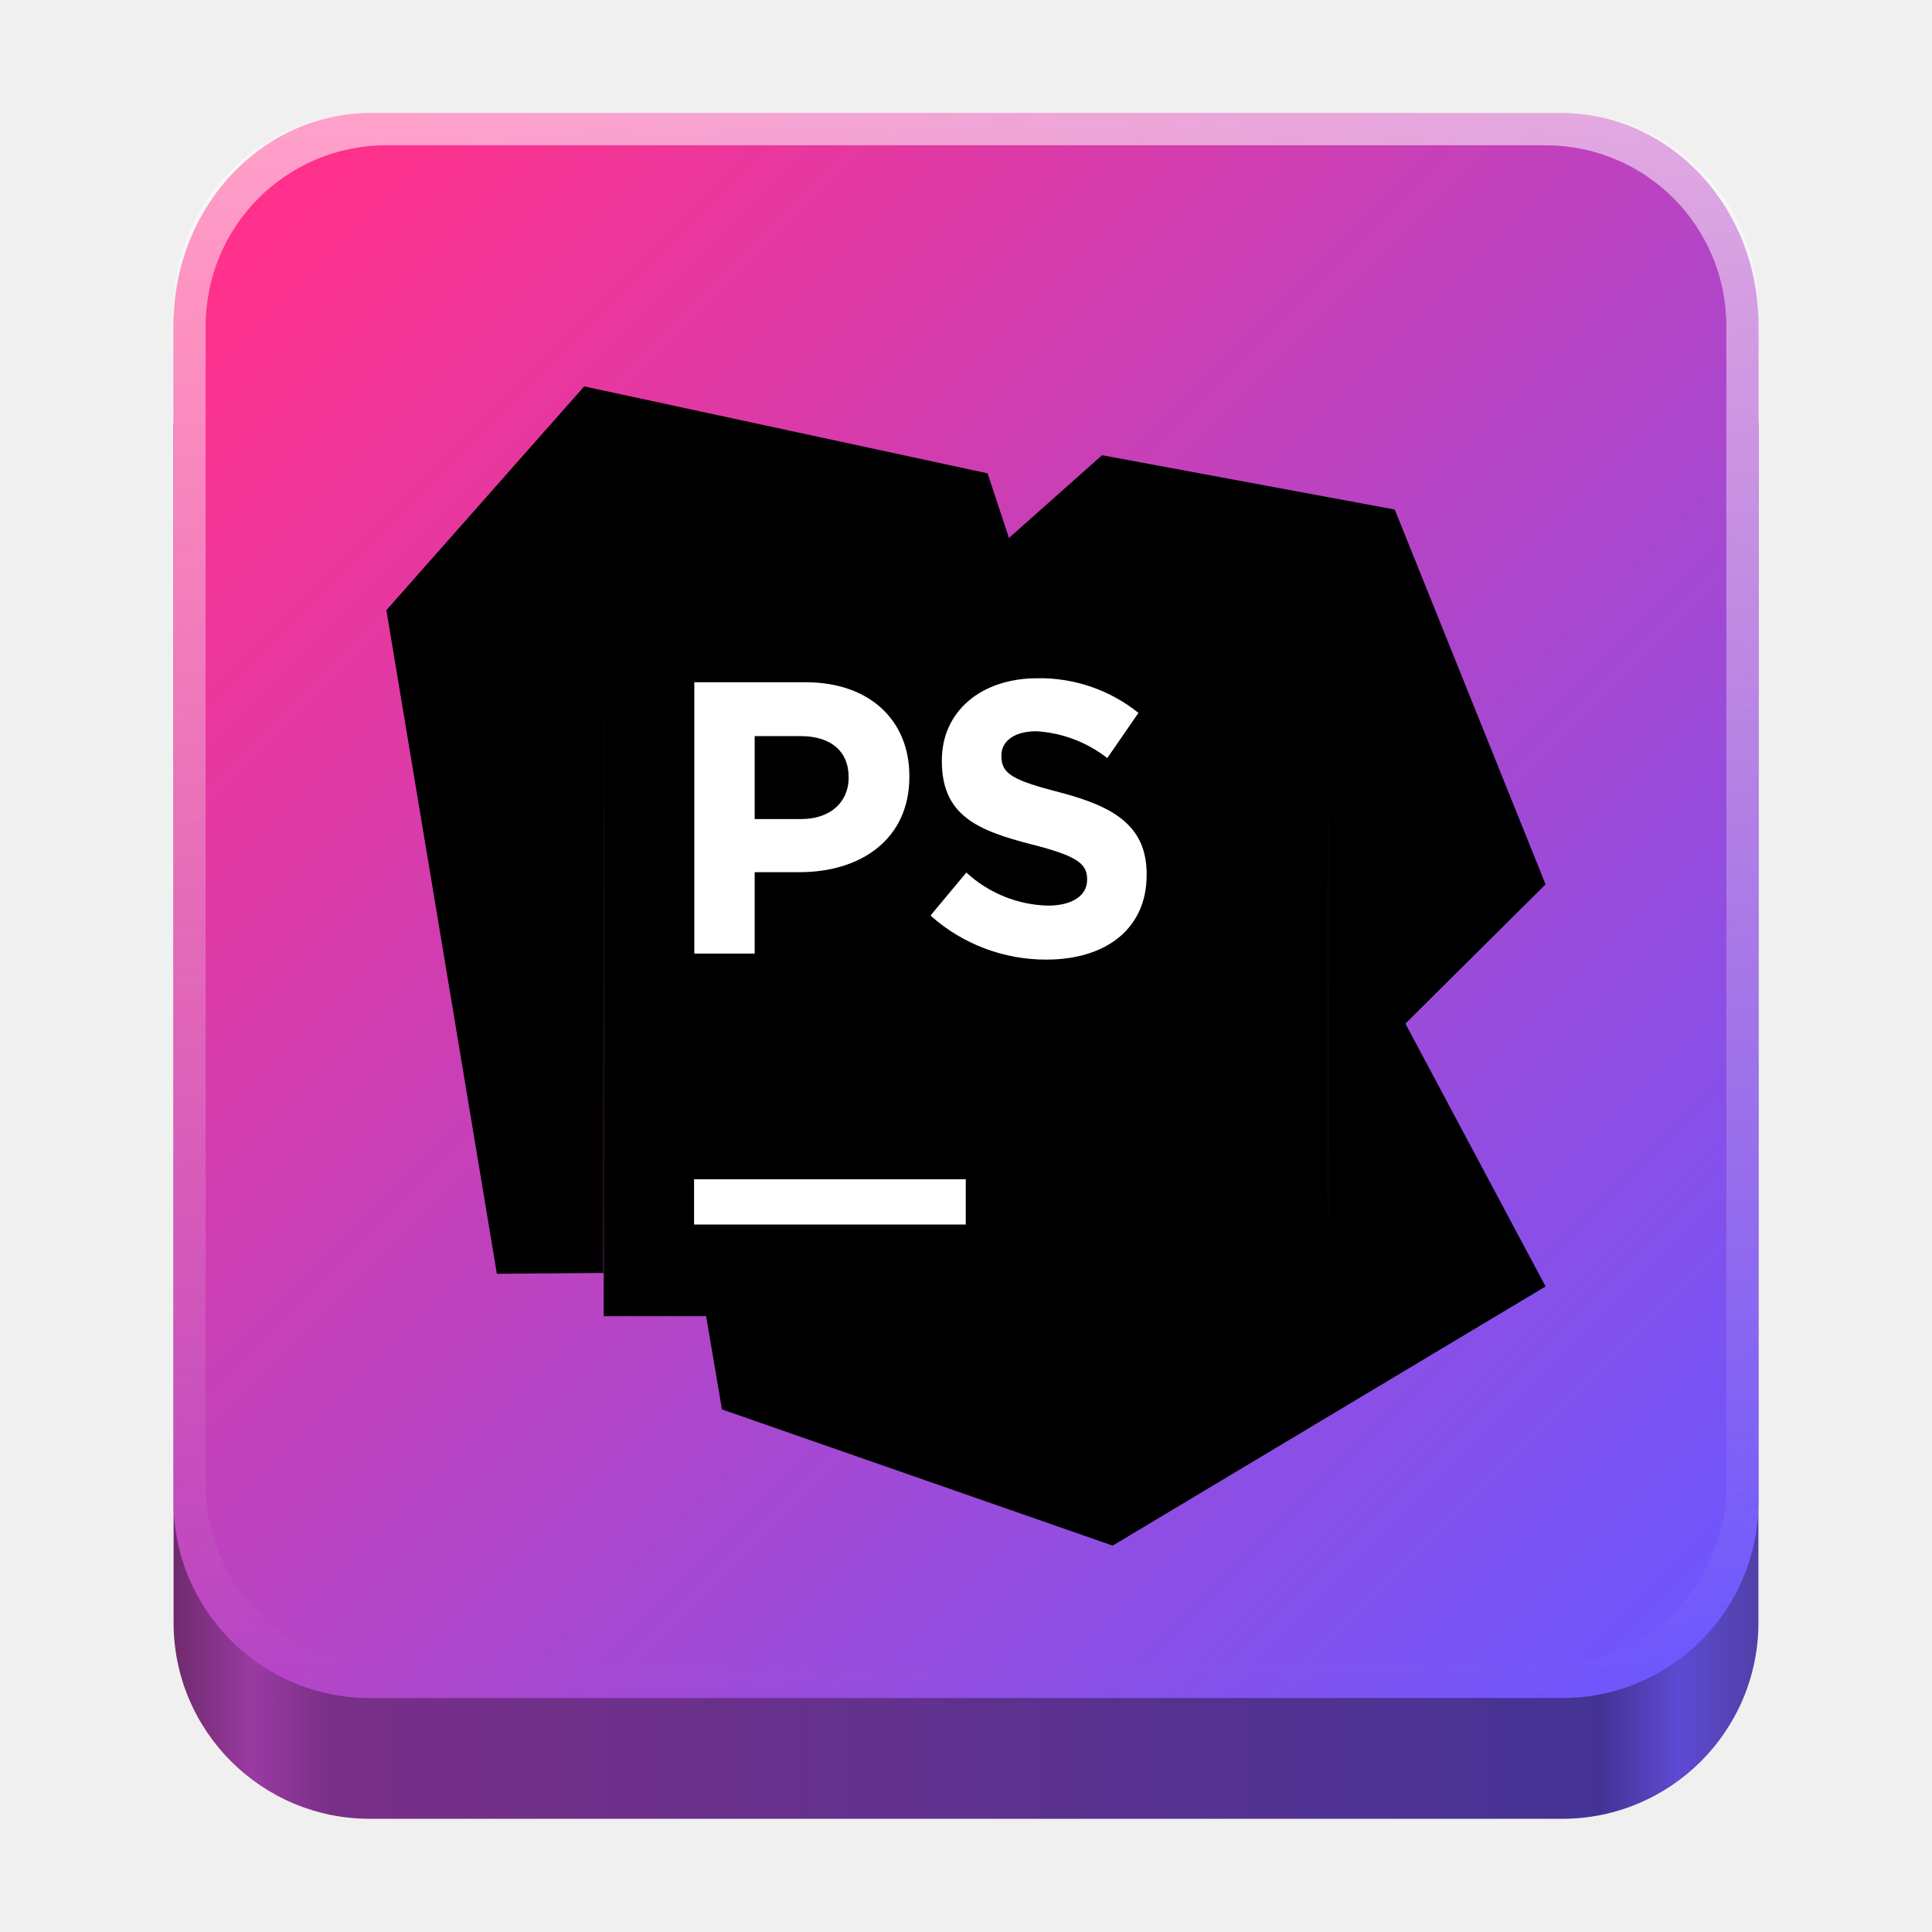
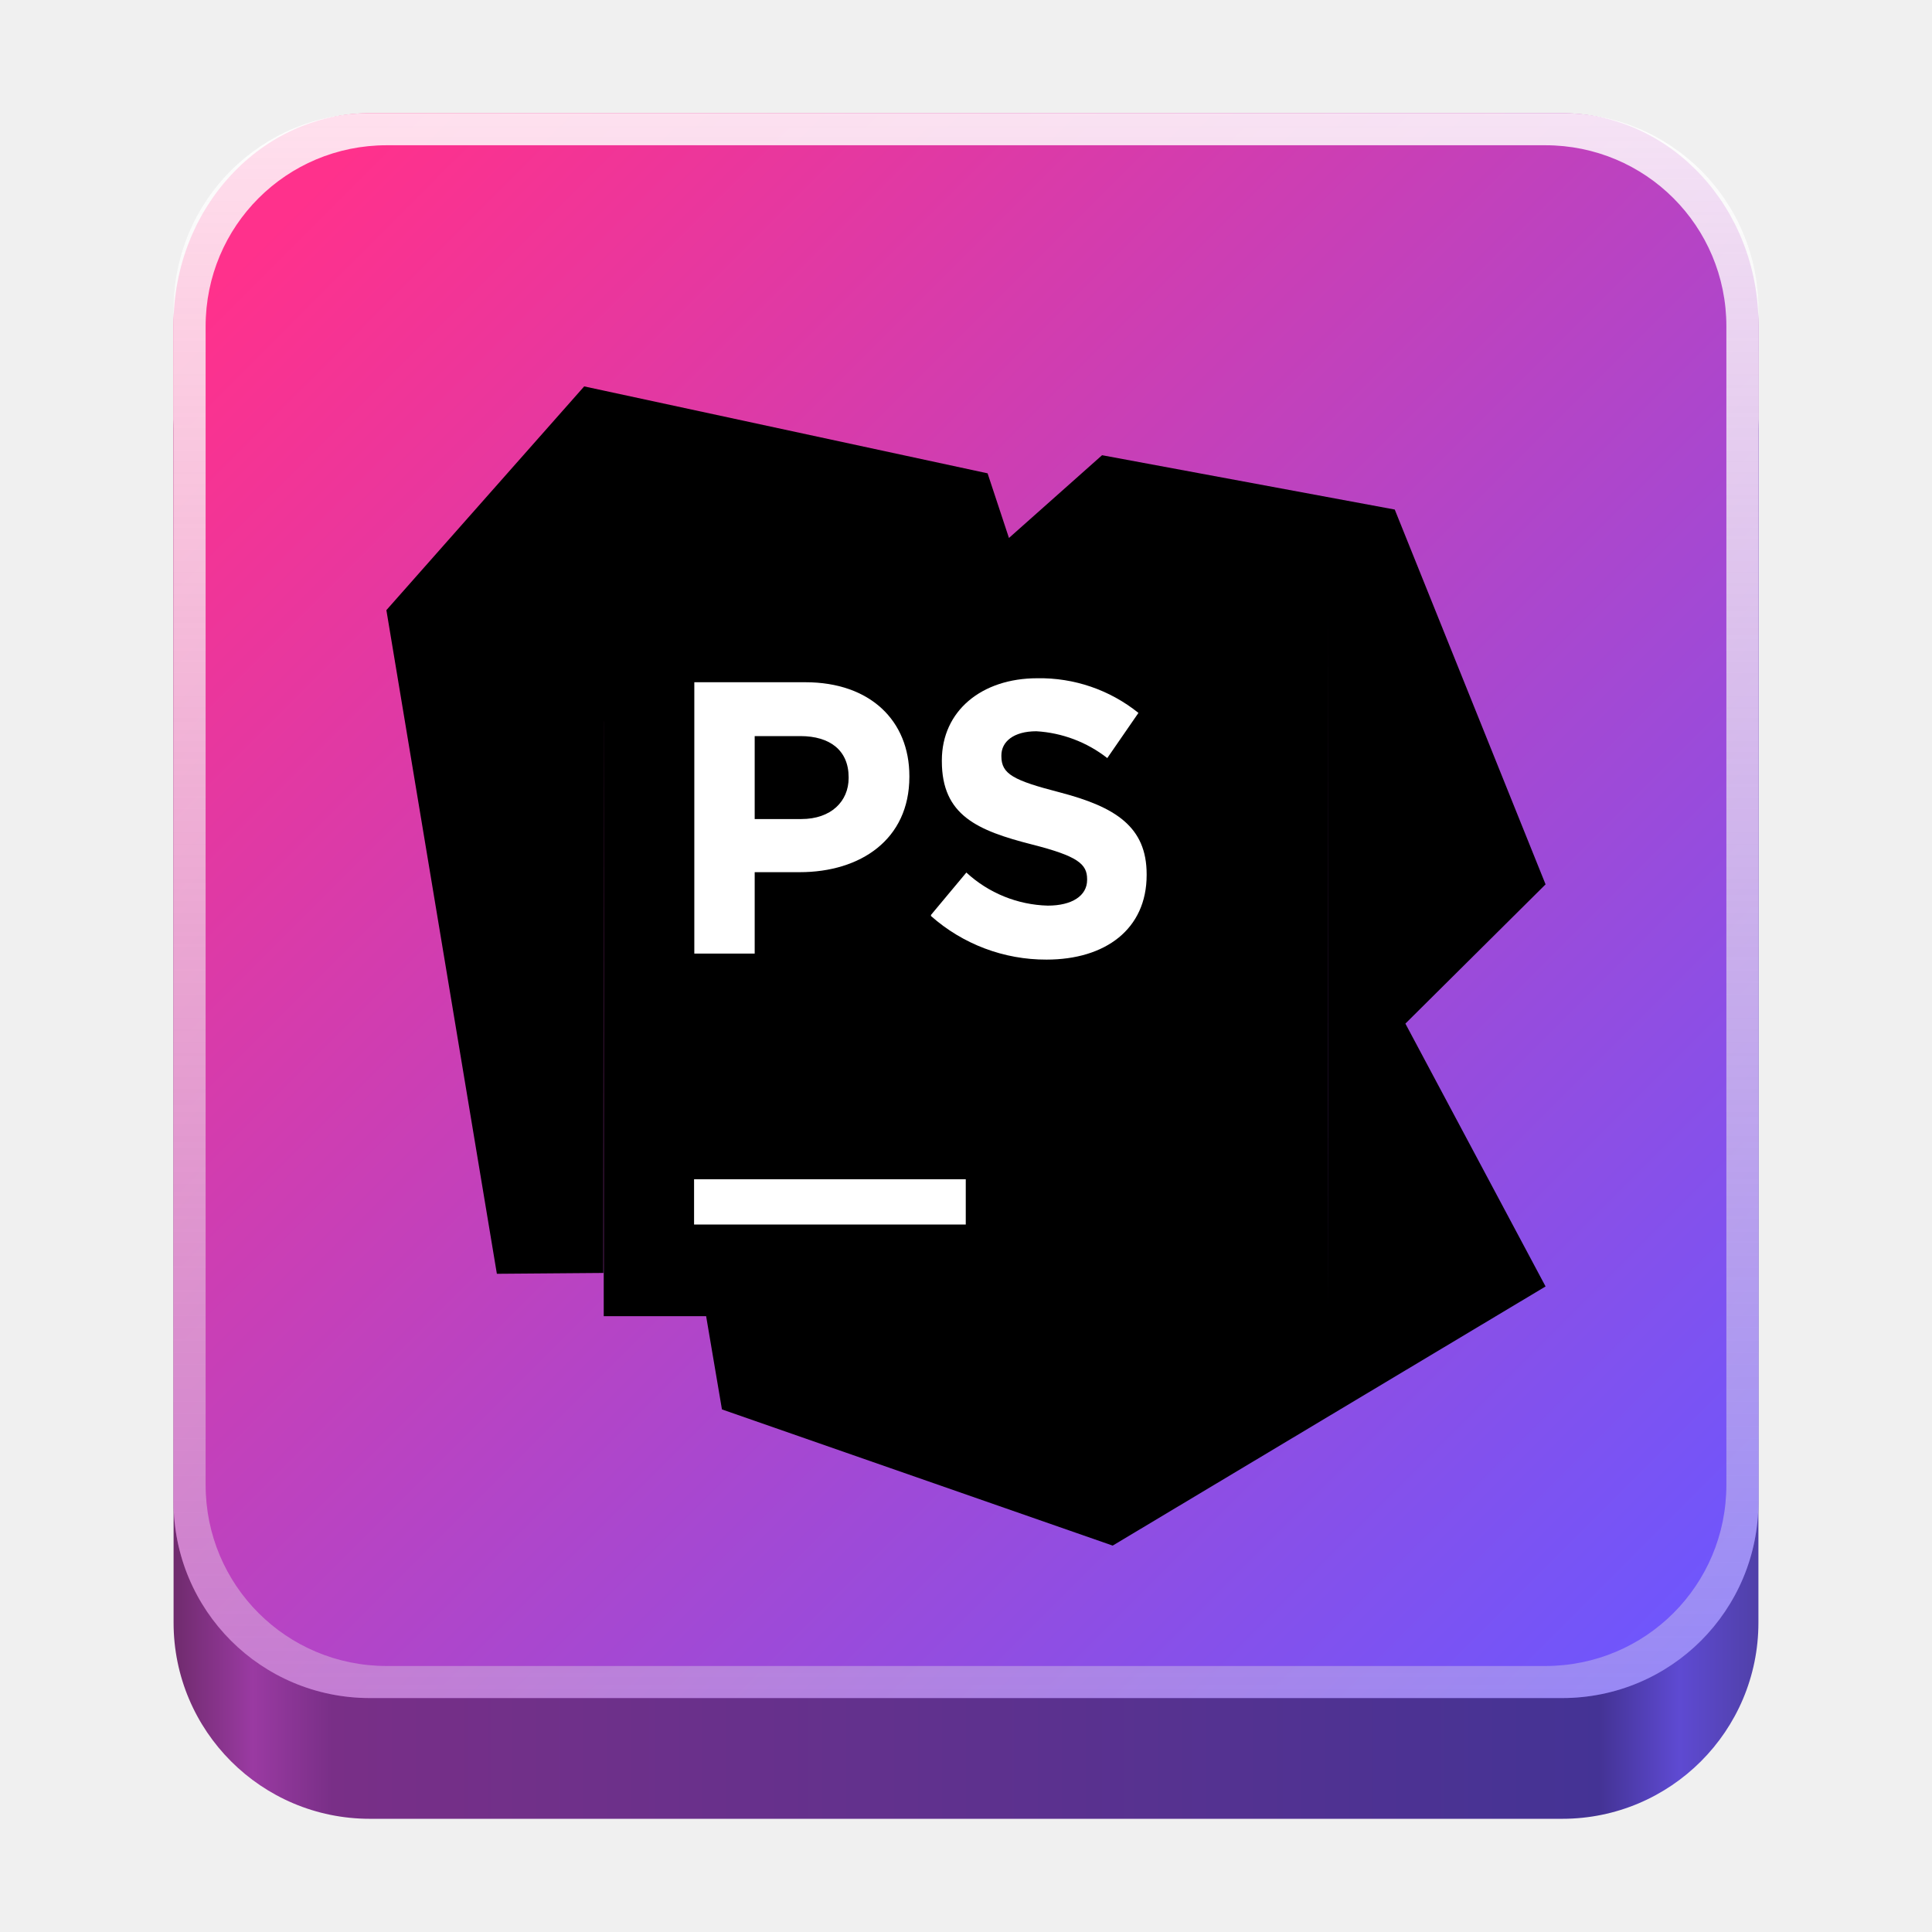
<svg xmlns="http://www.w3.org/2000/svg" xmlns:xlink="http://www.w3.org/1999/xlink" width="128" height="128" viewBox="0 0 128 128" version="1.1" id="svg5" xml:space="preserve">
  <defs id="defs2">
    <linearGradient id="linearGradient11616">
      <stop style="stop-color:#ff318c;stop-opacity:1" offset="0" id="stop11612" />
      <stop style="stop-color:#6b57ff;stop-opacity:1" offset="1" id="stop11614" />
    </linearGradient>
    <linearGradient id="linearGradient404">
-       <stop style="stop-color:#e6e6e6;stop-opacity:0;" offset="0" id="stop400" />
-       <stop style="stop-color:#ffffff;stop-opacity:0.545;" offset="1" id="stop402" />
+       <stop style="stop-color:#e6e6e6;stop-opacity:0.347;" offset="0" id="stop400" />
+       <stop style="stop-color:#ffffff;stop-opacity:0.85;" offset="1" id="stop402" />
    </linearGradient>
    <linearGradient y2="236" x2="96" y1="236" x1="32" gradientTransform="translate(604.8168,170.5864)" gradientUnits="userSpaceOnUse" id="linearGradient1099" xlink:href="#linearGradient1036" />
    <linearGradient id="linearGradient1036">
      <stop id="stop1032" offset="0" style="stop-color:#d5d3cf;stop-opacity:1;" />
      <stop id="stop1034" offset="1" style="stop-color:#f6f5f4;stop-opacity:1" />
    </linearGradient>
    <radialGradient r="32" fy="-76" fx="-244" cy="-76" cx="-244" gradientTransform="matrix(0.8833333,0,0,0.8833333,-460.3502,463.1197)" gradientUnits="userSpaceOnUse" id="radialGradient1103" xlink:href="#linearGradient1069" />
    <linearGradient id="linearGradient1069">
      <stop id="stop1065" offset="0" style="stop-color:#d5d3cf;stop-opacity:1" />
      <stop id="stop1067-1" offset="1" style="stop-color:#949390;stop-opacity:1" />
    </linearGradient>
    <linearGradient gradientUnits="userSpaceOnUse" y2="232" x2="64" y1="262.5" x1="64" id="linearGradient1027" xlink:href="#linearGradient1025" gradientTransform="translate(-470.5864,432.8168)" />
    <linearGradient id="linearGradient1025">
      <stop id="stop1021" offset="0" style="stop-color:#9a9996;stop-opacity:1" />
      <stop id="stop1023" offset="1" style="stop-color:#77767b;stop-opacity:1" />
    </linearGradient>
    <clipPath clipPathUnits="userSpaceOnUse" id="clipPath1609-7">
      <path id="path1611-5" d="m 252,116 28,-28 v -8 h -36 v 36 z" style="fill:#e74747;stroke:none;stroke-width:0.25px;stroke-linecap:butt;stroke-linejoin:miter;stroke-opacity:1" />
    </clipPath>
    <linearGradient id="linearGradient8241">
      <stop style="stop-color:#6f2b6d;stop-opacity:1;" offset="0" id="stop8237" />
      <stop style="stop-color:#9a3aa2;stop-opacity:1;" offset="0.05" id="stop9349" />
      <stop style="stop-color:#792f87;stop-opacity:1;" offset="0.1" id="stop21746" />
      <stop style="stop-color:#443395;stop-opacity:1;" offset="0.9" id="stop21940" />
      <stop style="stop-color:#5e4ad2;stop-opacity:1;" offset="0.95" id="stop9351" />
      <stop style="stop-color:#5040a8;stop-opacity:1;" offset="1" id="stop8239" />
    </linearGradient>
    <radialGradient r="32" fy="-76" fx="-244" cy="-76" cx="-244" gradientTransform="matrix(0.8833333,0,0,0.8833333,-460.3502,463.1197)" gradientUnits="userSpaceOnUse" id="radialGradient1103-5" xlink:href="#linearGradient1069" />
    <clipPath clipPathUnits="userSpaceOnUse" id="clipPath1609-7-7">
      <path id="path1611-5-0" d="m 252,116 28,-28 v -8 h -36 v 36 z" style="fill:#e74747;stroke:none;stroke-width:0.25px;stroke-linecap:butt;stroke-linejoin:miter;stroke-opacity:1" />
    </clipPath>
    <clipPath clipPathUnits="userSpaceOnUse" id="clipPath744">
      <rect style="fill:#1e88e5;fill-opacity:1;stroke-width:0.265" id="rect746" width="541.867" height="541.867" x="0" y="1.5987212e-14" rx="79.375" ry="79.375" />
    </clipPath>
    <clipPath clipPathUnits="userSpaceOnUse" id="clipPath62">
      <rect style="fill:#1e88e5;fill-opacity:1;stroke-width:0.265" id="rect64" width="541.867" height="541.867" x="2.2507105e-05" y="-0.422" rx="79.375" ry="79.375" />
    </clipPath>
    <linearGradient xlink:href="#linearGradient8241" id="linearGradient8243" x1="11.5" y1="120.5" x2="116.5" y2="120.5" gradientUnits="userSpaceOnUse" />
    <radialGradient r="32" fy="-76" fx="-244" cy="-76" cx="-244" gradientTransform="matrix(0.8833333,0,0,0.8833333,-460.3502,463.1197)" gradientUnits="userSpaceOnUse" id="radialGradient1103-6" xlink:href="#linearGradient1069" />
    <clipPath clipPathUnits="userSpaceOnUse" id="clipPath1609-7-2">
      <path id="path1611-5-3" d="m 252,116 28,-28 v -8 h -36 v 36 z" style="fill:#e74747;stroke:none;stroke-width:0.25px;stroke-linecap:butt;stroke-linejoin:miter;stroke-opacity:1" />
    </clipPath>
    <radialGradient r="32" fy="-76" fx="-244" cy="-76" cx="-244" gradientTransform="matrix(0.8833333,0,0,0.8833333,-460.3502,463.1197)" gradientUnits="userSpaceOnUse" id="radialGradient1103-56" xlink:href="#linearGradient1069" />
    <clipPath clipPathUnits="userSpaceOnUse" id="clipPath1609-7-0">
      <path id="path1611-5-9" d="m 252,116 28,-28 v -8 h -36 v 36 z" style="fill:#e74747;stroke:none;stroke-width:0.25px;stroke-linecap:butt;stroke-linejoin:miter;stroke-opacity:1" />
    </clipPath>
    <clipPath clipPathUnits="userSpaceOnUse" id="clipPath37">
      <rect style="fill:#1a1a1a;fill-opacity:1;stroke-width:0.265" id="rect39" width="541.867" height="541.867" x="-2.6626146e-06" y="3.241" rx="79.375" ry="79.375" />
    </clipPath>
    <clipPath clipPathUnits="userSpaceOnUse" id="clipPath22042">
      <rect style="fill:#333333;fill-opacity:1;stroke-width:0.013" id="rect22044" width="27.32" height="27.484" x="166.968" y="105.404" rx="4.002" ry="4.026" />
    </clipPath>
    <clipPath clipPathUnits="userSpaceOnUse" id="clipPath1039">
      <rect style="fill:#b3b3b3;fill-opacity:1;stroke-width:0.265" id="rect1041" width="541.867" height="541.867" x="2.5931527e-05" y="-0" rx="79.375" ry="79.375" />
    </clipPath>
    <clipPath clipPathUnits="userSpaceOnUse" id="clipPath154">
      <rect style="fill:#b3b3b3;fill-opacity:1;stroke-width:0.265" id="rect156" width="541.867" height="541.867" x="-2.9218751e-05" y="-0" rx="79.375" ry="79.375" />
    </clipPath>
    <linearGradient xlink:href="#linearGradient404" id="linearGradient406" x1="64" y1="112.5" x2="64" y2="7.5" gradientUnits="userSpaceOnUse" />
    <linearGradient id="a" gradientUnits="userSpaceOnUse" x1="38.78" x2="95.91" y1="41.59" y2="41.59" gradientTransform="translate(260.425,-3.53)">
      <stop offset="0" stop-color="#21d789" id="stop500" />
      <stop offset="1" stop-color="#07c3f2" id="stop502" />
    </linearGradient>
    <linearGradient id="b" gradientUnits="userSpaceOnUse" x1="-29.18" x2="88.46" y1="85.52" y2="-1.32" gradientTransform="translate(260.425,-3.53)">
      <stop offset=".01" stop-color="#fcf84a" id="stop505" />
      <stop offset=".11" stop-color="#a7eb62" id="stop507" />
      <stop offset=".21" stop-color="#5fe077" id="stop509" />
      <stop offset=".27" stop-color="#32da84" id="stop511" />
      <stop offset=".31" stop-color="#21d789" id="stop513" />
      <stop offset=".58" stop-color="#21d789" id="stop515" />
      <stop offset=".6" stop-color="#21d789" id="stop517" />
      <stop offset=".69" stop-color="#20d68c" id="stop519" />
      <stop offset=".76" stop-color="#1ed497" id="stop521" />
      <stop offset=".83" stop-color="#19d1a9" id="stop523" />
      <stop offset=".9" stop-color="#13ccc2" id="stop525" />
      <stop offset=".97" stop-color="#0bc6e1" id="stop527" />
      <stop offset="1" stop-color="#07c3f2" id="stop529" />
    </linearGradient>
    <linearGradient id="c" gradientUnits="userSpaceOnUse" x1="17.3" x2="36.92" y1="110.99" y2="49.42" gradientTransform="translate(260.425,-3.53)">
      <stop offset="0" stop-color="#21d789" id="stop532" />
      <stop offset=".16" stop-color="#24d888" id="stop534" />
      <stop offset=".3" stop-color="#2fd985" id="stop536" />
      <stop offset=".43" stop-color="#41dc80" id="stop538" />
      <stop offset=".55" stop-color="#5ae079" id="stop540" />
      <stop offset=".67" stop-color="#7ae46f" id="stop542" />
      <stop offset=".79" stop-color="#a1ea64" id="stop544" />
      <stop offset=".9" stop-color="#cff157" id="stop546" />
      <stop offset="1" stop-color="#fcf84a" id="stop548" />
    </linearGradient>
    <linearGradient id="d" gradientUnits="userSpaceOnUse" x1="43.28" x2="85.97" y1="57.46" y2="0.06" gradientTransform="translate(260.425,-3.53)">
      <stop offset="0" stop-color="#21d789" id="stop551" />
      <stop offset=".09" stop-color="#23d986" id="stop553" />
      <stop offset=".17" stop-color="#2ade7b" id="stop555" />
      <stop offset=".25" stop-color="#36e669" id="stop557" />
      <stop offset=".27" stop-color="#3bea62" id="stop559" />
      <stop offset=".35" stop-color="#47eb61" id="stop561" />
      <stop offset=".49" stop-color="#67ed5d" id="stop563" />
      <stop offset=".69" stop-color="#9af156" id="stop565" />
      <stop offset=".92" stop-color="#e0f64d" id="stop567" />
      <stop offset="1" stop-color="#fcf84a" id="stop569" />
    </linearGradient>
    <linearGradient id="e" gradientUnits="userSpaceOnUse" x1="108.58" x2="22.55" y1="64.77" y2="63.97" gradientTransform="translate(260.425,-3.53)">
      <stop offset=".39" stop-color="#fcf84a" id="stop572" />
      <stop offset=".46" stop-color="#ecf74c" id="stop574" />
      <stop offset=".61" stop-color="#c1f451" id="stop576" />
      <stop offset=".82" stop-color="#7eef5a" id="stop578" />
      <stop offset="1" stop-color="#3bea62" id="stop580" />
    </linearGradient>
    <linearGradient xlink:href="#linearGradient11616" id="linearGradient11827" x1="12.773" y1="20.475" x2="108.029" y2="115.731" gradientUnits="userSpaceOnUse" />
    <filter height="2.283" width="2.283" y="-0.642" x="-0.642" style="color-interpolation-filters:sRGB;" id="filter13914">
      <feGaussianBlur stdDeviation="15 15" result="blur" id="feGaussianBlur13908" />
      <feColorMatrix values="1 0 0 0 0 0 1 0 0 0 0 0 1 0 0 0 0 0 50 0 " result="colormatrix" id="feColorMatrix13910" />
      <feComposite in="colormatrix" in2="SourceGraphic" operator="in" id="feComposite13912" />
    </filter>
    <linearGradient id="e-3" gradientUnits="userSpaceOnUse" x1="10.99" x2="95.54" y1="41.31" y2="41.31" gradientTransform="translate(215.7997,33.75467)">
      <stop offset=".31" stop-color="#21d789" id="stop274" />
      <stop offset=".49" stop-color="#59a3b2" id="stop276" />
      <stop offset=".77" stop-color="#b74af7" id="stop278" />
      <stop offset="1" stop-color="#ff45ed" id="stop280" />
    </linearGradient>
    <linearGradient id="d-6" gradientUnits="userSpaceOnUse" x1="10.48" x2="94.6" y1="52.51" y2="98.96" gradientTransform="translate(215.7997,33.75467)">
      <stop offset=".08" stop-color="#21d789" id="stop269" />
      <stop offset=".89" stop-color="#6b57ff" id="stop271" />
    </linearGradient>
    <linearGradient id="c-7" gradientUnits="userSpaceOnUse" x1="27.62" x2="34.52" y1="52.97" y2="83.01" gradientTransform="translate(215.7997,33.75467)">
      <stop offset="0" stop-color="#6b57ff" id="stop256" />
      <stop offset=".02" stop-color="#685cfb" id="stop258" />
      <stop offset=".28" stop-color="#4a91ca" id="stop260" />
      <stop offset=".51" stop-color="#34b7a7" id="stop262" />
      <stop offset=".69" stop-color="#26ce91" id="stop264" />
      <stop offset=".8" stop-color="#21d789" id="stop266" />
    </linearGradient>
    <linearGradient id="b-5" gradientUnits="userSpaceOnUse" x1="66.85" x2="73.95" y1="30.12" y2="11.96" gradientTransform="translate(215.7997,33.75467)">
      <stop offset="0" stop-color="#6b57ff" id="stop251" />
      <stop offset=".95" stop-color="#21d789" id="stop253" />
    </linearGradient>
    <linearGradient id="a-3" gradientUnits="userSpaceOnUse" x1="92.39" x2="95.19" y1="40.62" y2="65.06" gradientTransform="translate(215.7997,33.75467)">
      <stop offset=".16" stop-color="#21d789" id="stop244" />
      <stop offset=".54" stop-color="#419fbc" id="stop246" />
      <stop offset="1" stop-color="#6b57ff" id="stop248" />
    </linearGradient>
    <linearGradient id="c-3" gradientUnits="userSpaceOnUse" x1="17.84" x2="87.09" y1="88.36" y2="43.86" gradientTransform="translate(216.2331,11.66845)">
      <stop offset="0" stop-color="#087cfa" id="stop278-6" />
      <stop offset=".1" stop-color="#1598d3" id="stop280-7" />
      <stop offset=".22" stop-color="#23b6aa" id="stop282" />
      <stop offset=".35" stop-color="#2dcc8b" id="stop284" />
      <stop offset=".46" stop-color="#35dd74" id="stop286" />
      <stop offset=".57" stop-color="#39e767" id="stop288" />
      <stop offset=".67" stop-color="#3bea62" id="stop290" />
    </linearGradient>
    <linearGradient id="b-53" x1="37.54" x2="60.33" xlink:href="#a-5" y1="34.26" y2="8.33" gradientTransform="translate(216.2331,11.66845)" />
    <linearGradient id="a-5" gradientUnits="userSpaceOnUse" x1="99.03" x2="61.54" y1="59.18" y2="90.91">
      <stop offset="0" stop-color="#087cfa" id="stop264-6" />
      <stop offset=".02" stop-color="#0d7bfa" id="stop266-2" />
      <stop offset=".37" stop-color="#5566f9" id="stop268" />
      <stop offset=".66" stop-color="#8a57f8" id="stop270" />
      <stop offset=".88" stop-color="#ab4ef7" id="stop272" />
      <stop offset="1" stop-color="#b74af7" id="stop274-9" />
    </linearGradient>
    <linearGradient id="d-3" gradientUnits="userSpaceOnUse" x1="74.68" x2="58.6" y1="93.59" y2="70.03" gradientTransform="translate(168.5299,7.500001)">
      <stop offset=".02" stop-color="#6b57ff" id="stop415" />
      <stop offset=".78" stop-color="#b74af7" id="stop417" />
    </linearGradient>
    <linearGradient id="c-6" gradientUnits="userSpaceOnUse" x1="89.3" x2="65.46" y1="65.79" y2="9.23" gradientTransform="translate(168.5299,7.500001)">
      <stop offset="0" stop-color="#293896" id="stop400-7" />
      <stop offset=".08" stop-color="#3b3aa2" id="stop402-5" />
      <stop offset=".29" stop-color="#6740c0" id="stop404" />
      <stop offset=".49" stop-color="#8a44d8" id="stop406" />
      <stop offset=".68" stop-color="#a347e9" id="stop408" />
      <stop offset=".86" stop-color="#b249f3" id="stop410" />
      <stop offset="1" stop-color="#b74af7" id="stop412" />
    </linearGradient>
    <linearGradient id="b-3" gradientUnits="userSpaceOnUse" x1="1.56" x2="35.95" y1="67.23" y2="21.8" gradientTransform="translate(168.5299,7.500001)">
      <stop offset=".02" stop-color="#6b57ff" id="stop393" />
      <stop offset=".42" stop-color="#b74af7" id="stop395" />
      <stop offset=".75" stop-color="#ff318c" id="stop397" />
    </linearGradient>
    <linearGradient id="a-56" gradientUnits="userSpaceOnUse" x1="25.8" x2="33.95" y1="33.6" y2="17.31" gradientTransform="translate(168.5299,7.500001)">
      <stop offset="0" stop-color="#af1df5" id="stop384" />
      <stop offset=".21" stop-color="#bc20e4" id="stop386" />
      <stop offset=".63" stop-color="#dd29b8" id="stop388" />
      <stop offset="1" stop-color="#ff318c" id="stop390" />
    </linearGradient>
    <clipPath clipPathUnits="userSpaceOnUse" id="clipPath483">
      <rect style="fill:url(#linearGradient487);fill-opacity:1;stroke-width:1.037" id="rect485" width="105" height="113" x="11.5" y="7.5" rx="13" ry="13.99" />
    </clipPath>
    <linearGradient xlink:href="#linearGradient8241" id="linearGradient487" gradientUnits="userSpaceOnUse" gradientTransform="matrix(1,0,0,1.076191,0,-9.180952)" x1="11.5" y1="120.5" x2="116.5" y2="120.5" />
  </defs>
  <g id="layer2">
    <g id="g15714">
      <rect style="fill:url(#linearGradient8243);fill-opacity:1" id="rect440" width="105" height="105" x="11.5" y="15.5" rx="13" ry="13" />
      <rect style="fill:url(#linearGradient11827);fill-opacity:1" id="rect358" width="105" height="105" x="11.5" y="7.5" rx="13" ry="13" clip-path="url(#clipPath483)" />
      <path id="rect364" style="fill:url(#linearGradient406);fill-opacity:1" d="M 24.5 7.5 C 17.298 7.5 11.5 13.298 11.5 20.5 L 11.5 99.5 C 11.5 106.702 17.298 112.5 24.5 112.5 L 103.5 112.5 C 110.702 112.5 116.5 106.702 116.5 99.5 L 116.5 20.5 C 116.5 13.298 110.702 7.5 103.5 7.5 L 24.5 7.5 z M 25.623 9.623 L 102.377 9.623 C 109.025 9.623 114.377 14.975 114.377 21.623 L 114.377 98.377 C 114.377 105.025 109.025 110.377 102.377 110.377 L 25.623 110.377 C 18.975 110.377 13.623 105.025 13.623 98.377 L 13.623 21.623 C 13.623 14.975 18.975 9.623 25.623 9.623 z " />
      <path id="path420" style="fill:#000000;fill-opacity:1;stroke-width:0.8" d="m 38.704,25.6 -13.105,14.823 7.32,43.969 7.056,-0.056 0.022,-36.545 0.002,0.002 V 87.2 h 6.784 l 1.048,6.177 25.887,9.023 28.68,-17.169 -9.287,-17.414 9.287,-9.225 -9.992,-24.833 -19.391,-3.6 -6.169,5.483 -1.416,-4.283 z m 49.295,13.505 0.008,33.783 -0.008,14.217 z" />
      <g fill="#ffffff" id="g436" transform="matrix(0.8,0,0,0.8,22.00022,21.2)">
        <path d="m 29.98,71.16 h 22.5 v 3.75 h -22.5 z" id="path430" />
        <path d="m 49.6,49.27 2.93,-3.51 a 10.34,10.34 0 0 0 6.74,2.74 c 2,0 3.26,-0.81 3.26,-2.13 v -0.06 c 0,-1.26 -0.78,-1.91 -4.55,-2.87 -4.55,-1.16 -7.48,-2.42 -7.48,-6.9 v -0.07 c 0,-4.09 3.29,-6.8 7.9,-6.8 a 13,13 0 0 1 8.38,2.87 l -2.58,3.74 a 10.54,10.54 0 0 0 -5.87,-2.22 c -1.9,0 -2.9,0.87 -2.9,2 v 0.07 c 0,1.48 1,2 4.87,3 4.58,1.2 7.16,2.84 7.16,6.77 v 0.07 c 0,4.48 -3.42,7 -8.29,7 A 14.35,14.35 0 0 1 49.6,49.36" id="path432" />
        <path d="m 30,30 h 9.2 c 5.36,0 8.61,3.18 8.61,7.77 v 0.06 c 0,5.2 -4.05,7.9 -9.09,7.9 H 35 v 6.74 h -5 z m 8.86,11.33 c 2.47,0 3.92,-1.47 3.92,-3.4 v -0.06 c 0,-2.22 -1.54,-3.41 -4,-3.41 H 35 v 6.87 z" id="path434" />
      </g>
    </g>
  </g>
</svg>
